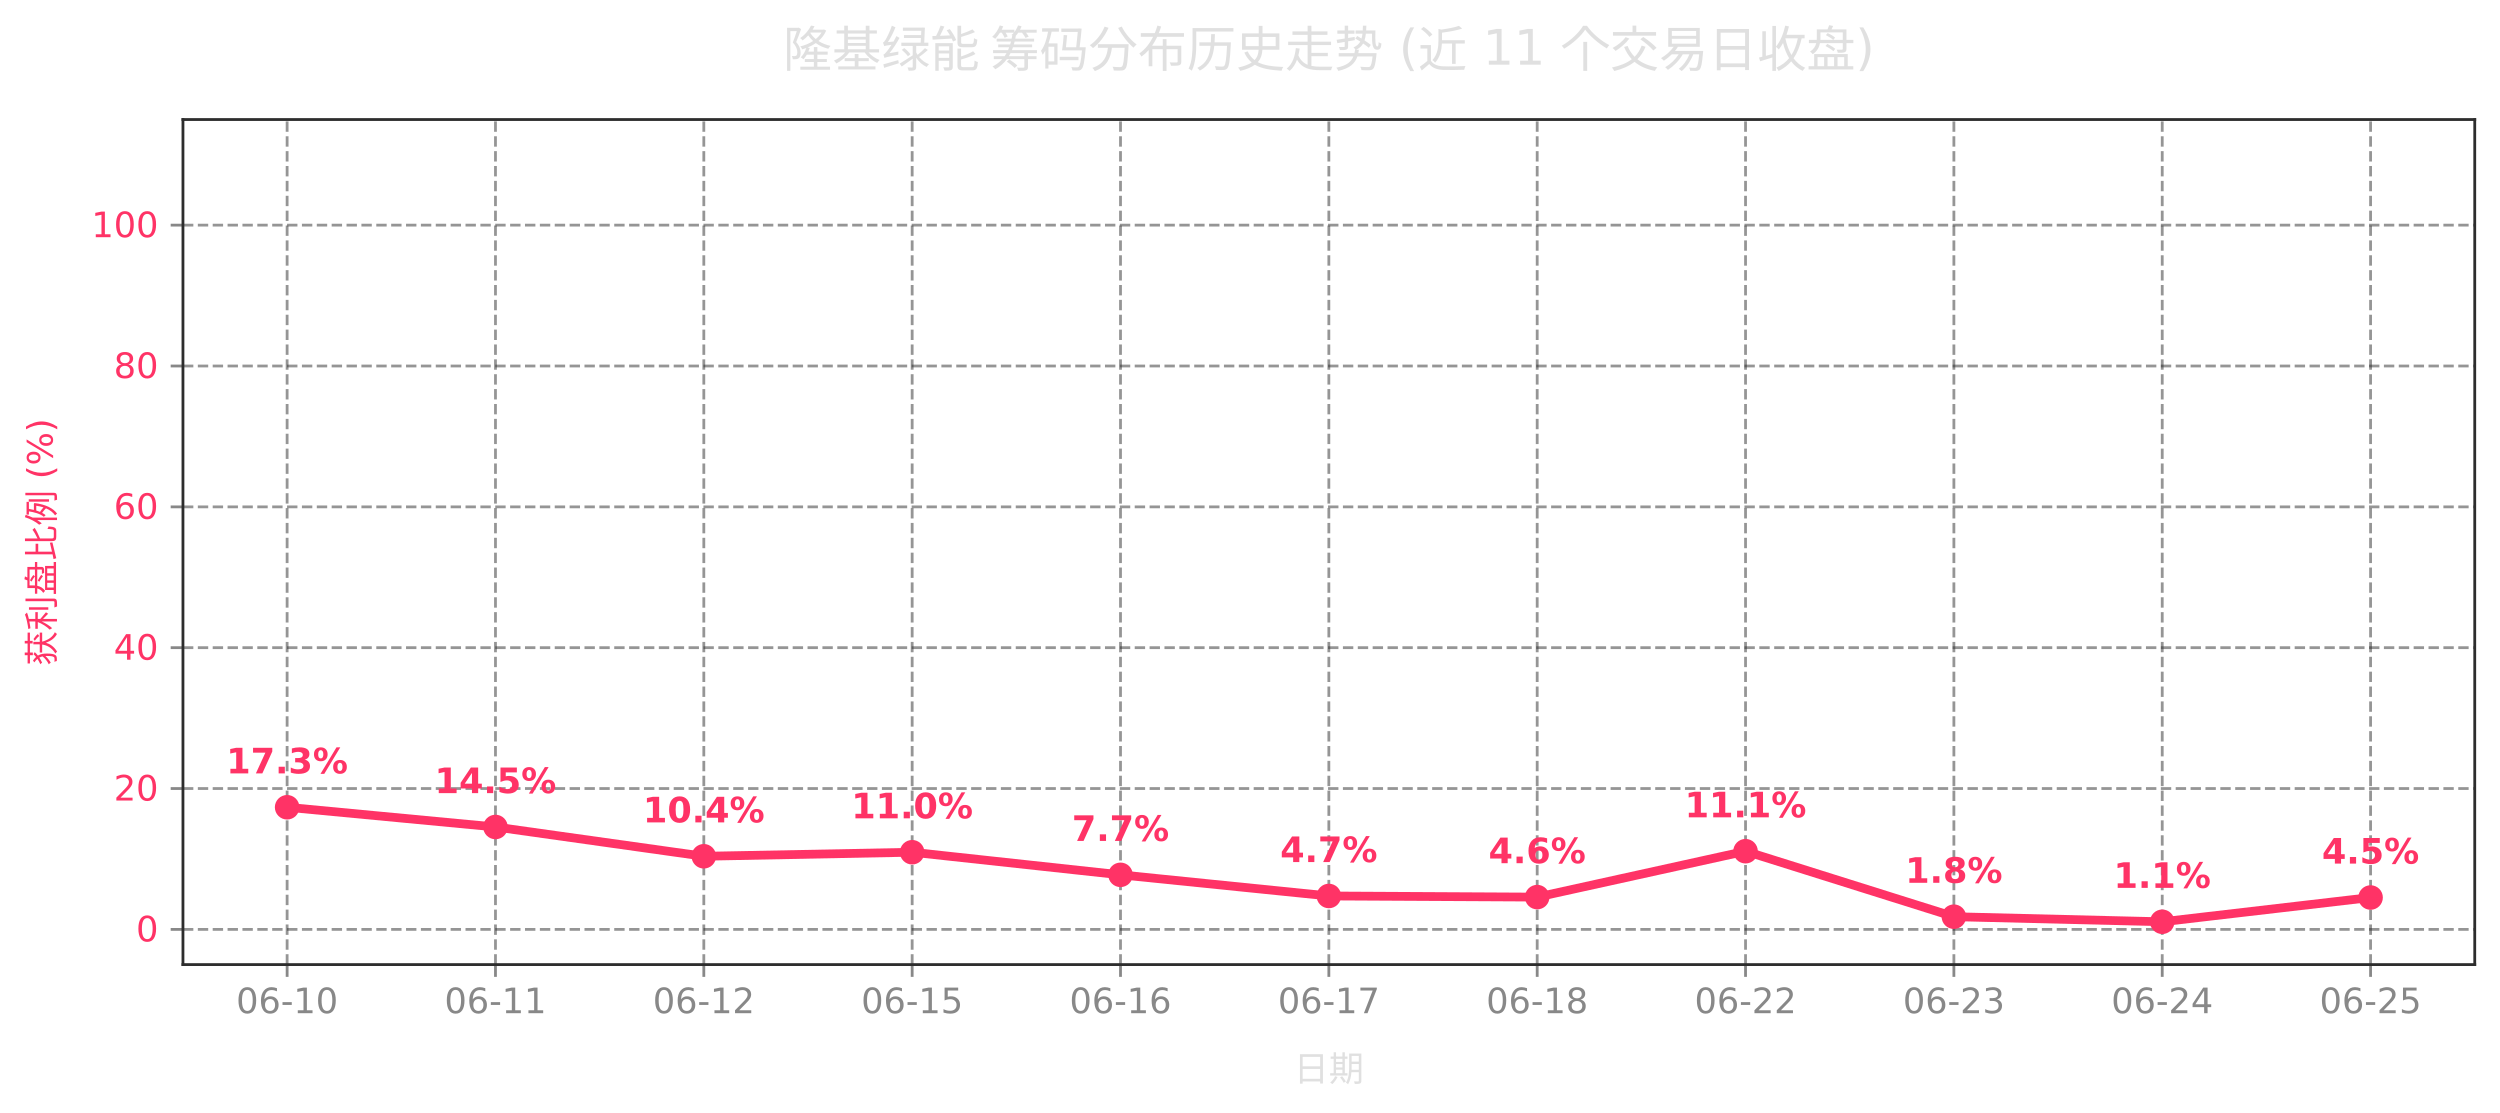
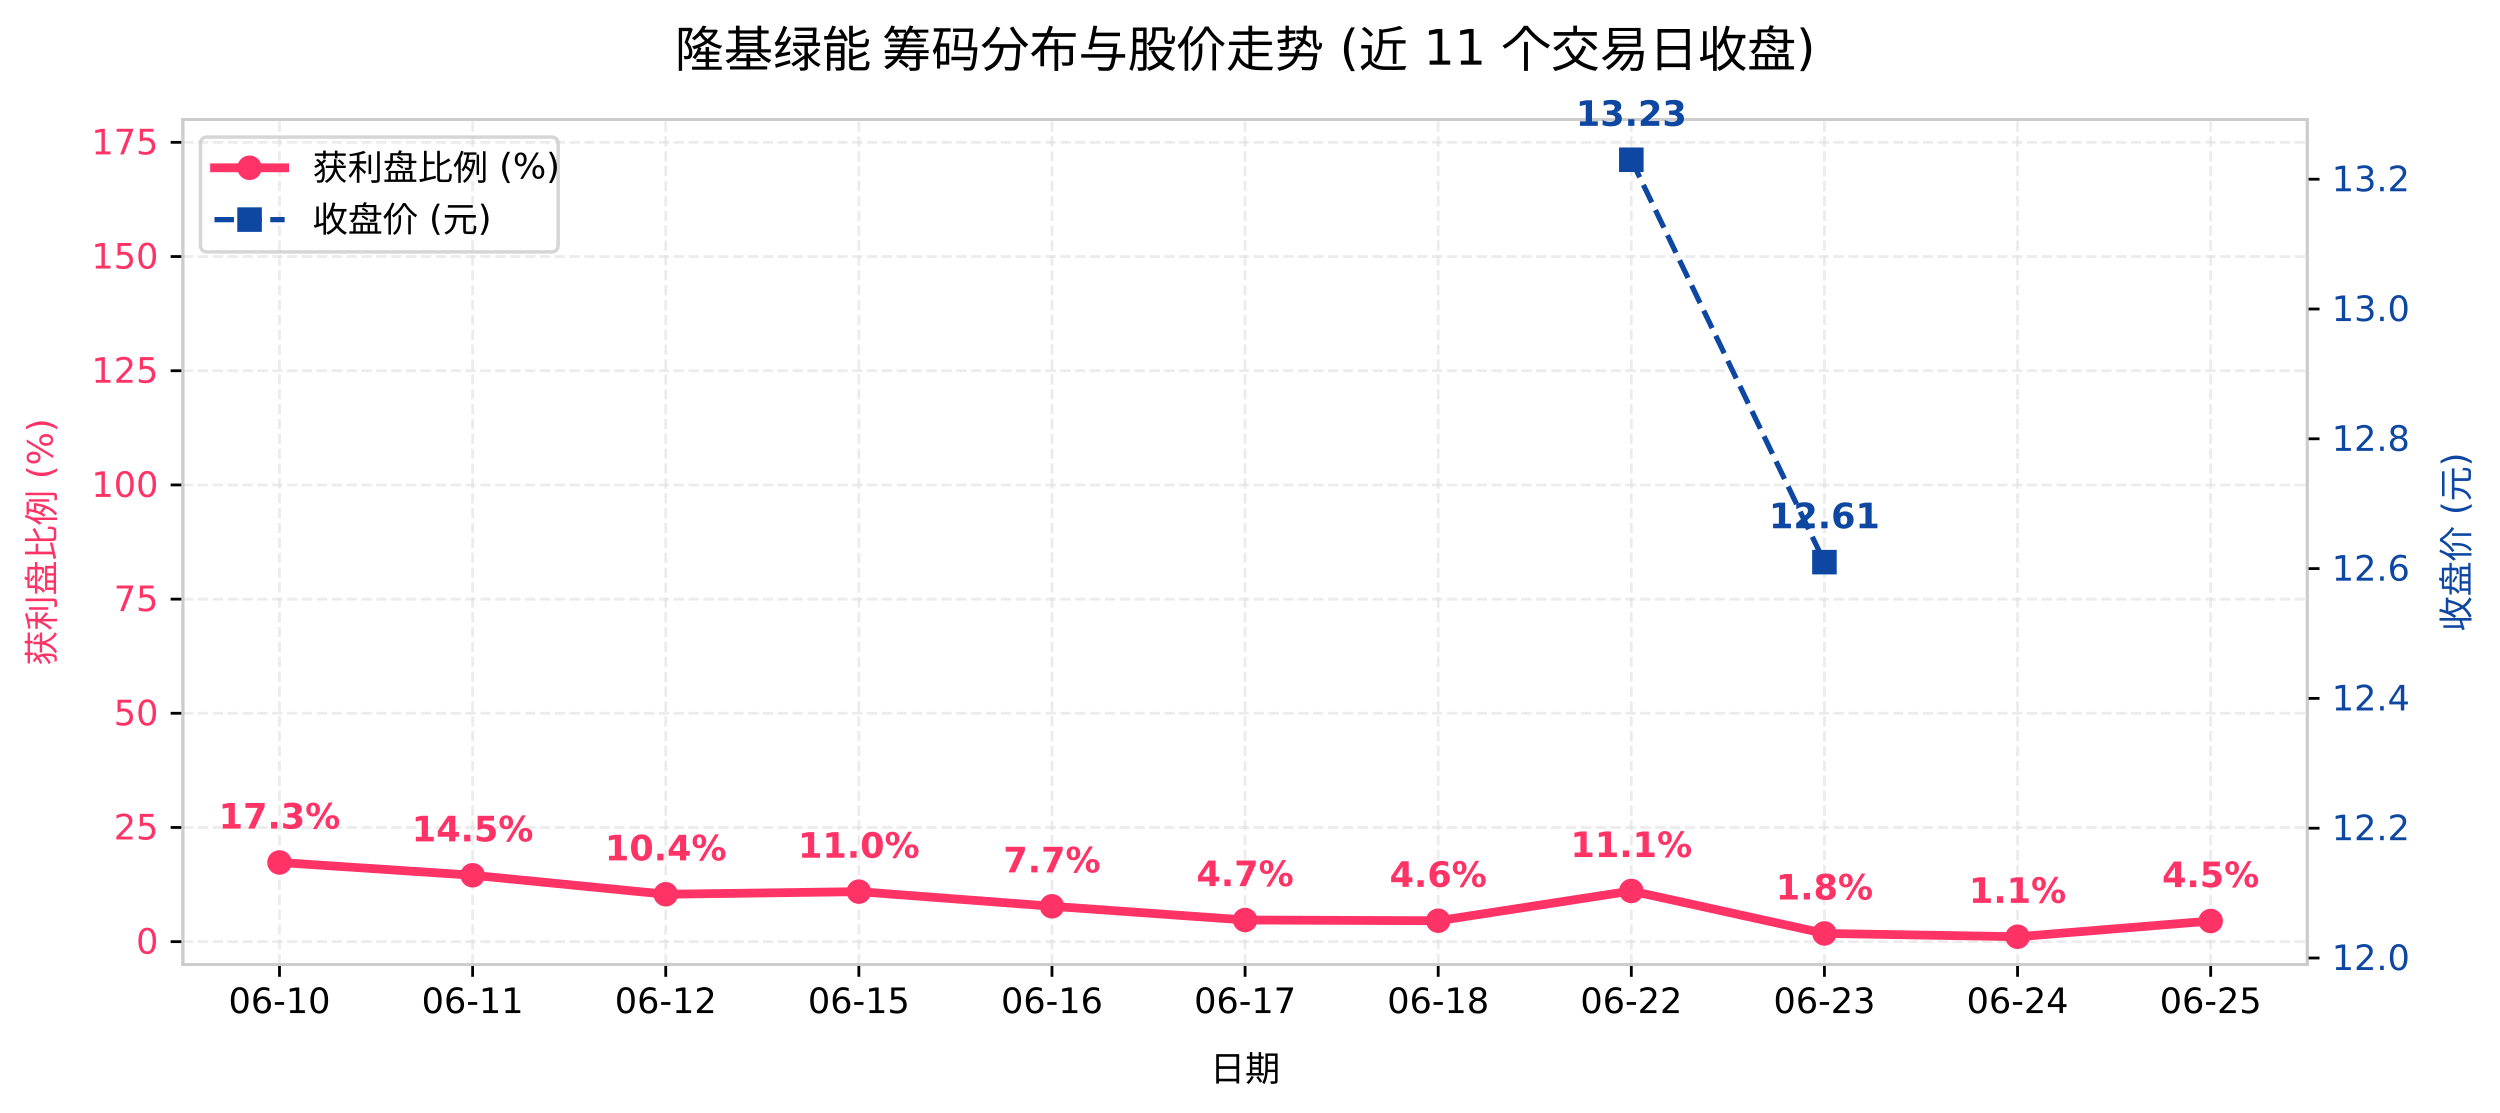
- <svg xmlns="http://www.w3.org/2000/svg" xmlns:xlink="http://www.w3.org/1999/xlink" width="712.784pt" height="317.148pt" viewBox="0 0 712.784 317.148" version="1.1">
+ <svg xmlns="http://www.w3.org/2000/svg" xmlns:xlink="http://www.w3.org/1999/xlink" width="712.848pt" height="317.148pt" viewBox="0 0 712.848 317.148" version="1.1">
  <defs>
    <style type="text/css">*{stroke-linejoin: round; stroke-linecap: butt}</style>
  </defs>
  <g id="figure_1">
    <g id="patch_1">
-       <path d="M 0 317.148  L 712.784 317.148  L 712.784 0  L 0 0  L 0 317.148  z " style="fill: none" />
+       <path d="M 0 317.148  L 712.848 317.148  L 712.848 0  L 0 0  L 0 317.148  z " style="fill: none" />
    </g>
    <g id="axes_1">
      <g id="patch_2">
-         <path d="M 52.163 275.017  L 705.584 275.017  L 705.584 34.08  L 52.163 34.08  L 52.163 275.017  z " style="fill: none" />
+         <path d="M 52.163 275.017  L 657.883 275.017  L 657.883 34.08  L 52.163 34.08  L 52.163 275.017  z " style="fill: none" />
      </g>
      <g id="matplotlib.axis_1">
        <g id="xtick_1">
          <g id="line2d_1">
-             <path d="M 81.863 275.017  L 81.863 34.08  " clip-path="url(#p261c3456a8)" style="fill: none; stroke-dasharray: 2.96,1.28; stroke-dashoffset: 0; stroke: #2d2d2d; stroke-opacity: 0.5; stroke-width: 0.8" />
+             <path d="M 79.695 275.017  L 79.695 34.08  " clip-path="url(#pa5c7ce7388)" style="fill: none; stroke-dasharray: 2.96,1.28; stroke-dashoffset: 0; stroke: #e0e0e0; stroke-opacity: 0.6; stroke-width: 0.8" />
          </g>
          <g id="line2d_2">
            <defs>
-               <path id="m587b24ceb1" d="M 0 0  L 0 3.5  " style="stroke: #888888; stroke-width: 0.8" />
+               <path id="m48d636f5f7" d="M 0 0  L 0 3.5  " style="stroke: #000000; stroke-width: 0.8" />
            </defs>
            <g>
-               <use xlink:href="#m587b24ceb1" x="81.863" y="275.017" style="fill: #888888; stroke: #888888; stroke-width: 0.8" />
+               <use xlink:href="#m48d636f5f7" x="79.695" y="275.017" style="stroke: #000000; stroke-width: 0.8" />
            </g>
          </g>
          <g id="text_1">
-             <text style="fill: #888888; font: 10px 'WenQuanYi Zen Hei', 'DejaVu Sans', 'Arial', sans-serif; text-anchor: middle" x="81.863" y="288.873" transform="rotate(-0 81.86347 288.8728)">06-10</text>
+             <text style="font: 10px 'WenQuanYi Zen Hei', 'DejaVu Sans', 'Arial', sans-serif; text-anchor: middle" x="79.695" y="288.873" transform="rotate(-0 79.69523 288.8728)">06-10</text>
          </g>
        </g>
        <g id="xtick_2">
          <g id="line2d_3">
-             <path d="M 141.265 275.017  L 141.265 34.08  " clip-path="url(#p261c3456a8)" style="fill: none; stroke-dasharray: 2.96,1.28; stroke-dashoffset: 0; stroke: #2d2d2d; stroke-opacity: 0.5; stroke-width: 0.8" />
+             <path d="M 134.761 275.017  L 134.761 34.08  " clip-path="url(#pa5c7ce7388)" style="fill: none; stroke-dasharray: 2.96,1.28; stroke-dashoffset: 0; stroke: #e0e0e0; stroke-opacity: 0.6; stroke-width: 0.8" />
          </g>
          <g id="line2d_4">
            <g>
-               <use xlink:href="#m587b24ceb1" x="141.265" y="275.017" style="fill: #888888; stroke: #888888; stroke-width: 0.8" />
+               <use xlink:href="#m48d636f5f7" x="134.761" y="275.017" style="stroke: #000000; stroke-width: 0.8" />
            </g>
          </g>
          <g id="text_2">
-             <text style="fill: #888888; font: 10px 'WenQuanYi Zen Hei', 'DejaVu Sans', 'Arial', sans-serif; text-anchor: middle" x="141.265" y="288.873" transform="rotate(-0 141.2654 288.8728)">06-11</text>
+             <text style="font: 10px 'WenQuanYi Zen Hei', 'DejaVu Sans', 'Arial', sans-serif; text-anchor: middle" x="134.761" y="288.873" transform="rotate(-0 134.7607 288.8728)">06-11</text>
          </g>
        </g>
        <g id="xtick_3">
          <g id="line2d_5">
-             <path d="M 200.667 275.017  L 200.667 34.08  " clip-path="url(#p261c3456a8)" style="fill: none; stroke-dasharray: 2.96,1.28; stroke-dashoffset: 0; stroke: #2d2d2d; stroke-opacity: 0.5; stroke-width: 0.8" />
+             <path d="M 189.826 275.017  L 189.826 34.08  " clip-path="url(#pa5c7ce7388)" style="fill: none; stroke-dasharray: 2.96,1.28; stroke-dashoffset: 0; stroke: #e0e0e0; stroke-opacity: 0.6; stroke-width: 0.8" />
          </g>
          <g id="line2d_6">
            <g>
-               <use xlink:href="#m587b24ceb1" x="200.667" y="275.017" style="fill: #888888; stroke: #888888; stroke-width: 0.8" />
+               <use xlink:href="#m48d636f5f7" x="189.826" y="275.017" style="stroke: #000000; stroke-width: 0.8" />
            </g>
          </g>
          <g id="text_3">
-             <text style="fill: #888888; font: 10px 'WenQuanYi Zen Hei', 'DejaVu Sans', 'Arial', sans-serif; text-anchor: middle" x="200.667" y="288.873" transform="rotate(-0 200.6673 288.8728)">06-12</text>
+             <text style="font: 10px 'WenQuanYi Zen Hei', 'DejaVu Sans', 'Arial', sans-serif; text-anchor: middle" x="189.826" y="288.873" transform="rotate(-0 189.8261 288.8728)">06-12</text>
          </g>
        </g>
        <g id="xtick_4">
          <g id="line2d_7">
-             <path d="M 260.069 275.017  L 260.069 34.08  " clip-path="url(#p261c3456a8)" style="fill: none; stroke-dasharray: 2.96,1.28; stroke-dashoffset: 0; stroke: #2d2d2d; stroke-opacity: 0.5; stroke-width: 0.8" />
+             <path d="M 244.892 275.017  L 244.892 34.08  " clip-path="url(#pa5c7ce7388)" style="fill: none; stroke-dasharray: 2.96,1.28; stroke-dashoffset: 0; stroke: #e0e0e0; stroke-opacity: 0.6; stroke-width: 0.8" />
          </g>
          <g id="line2d_8">
            <g>
-               <use xlink:href="#m587b24ceb1" x="260.069" y="275.017" style="fill: #888888; stroke: #888888; stroke-width: 0.8" />
+               <use xlink:href="#m48d636f5f7" x="244.892" y="275.017" style="stroke: #000000; stroke-width: 0.8" />
            </g>
          </g>
          <g id="text_4">
-             <text style="fill: #888888; font: 10px 'WenQuanYi Zen Hei', 'DejaVu Sans', 'Arial', sans-serif; text-anchor: middle" x="260.069" y="288.873" transform="rotate(-0 260.0693 288.8728)">06-15</text>
+             <text style="font: 10px 'WenQuanYi Zen Hei', 'DejaVu Sans', 'Arial', sans-serif; text-anchor: middle" x="244.892" y="288.873" transform="rotate(-0 244.8916 288.8728)">06-15</text>
          </g>
        </g>
        <g id="xtick_5">
          <g id="line2d_9">
-             <path d="M 319.471 275.017  L 319.471 34.08  " clip-path="url(#p261c3456a8)" style="fill: none; stroke-dasharray: 2.96,1.28; stroke-dashoffset: 0; stroke: #2d2d2d; stroke-opacity: 0.5; stroke-width: 0.8" />
+             <path d="M 299.957 275.017  L 299.957 34.08  " clip-path="url(#pa5c7ce7388)" style="fill: none; stroke-dasharray: 2.96,1.28; stroke-dashoffset: 0; stroke: #e0e0e0; stroke-opacity: 0.6; stroke-width: 0.8" />
          </g>
          <g id="line2d_10">
            <g>
-               <use xlink:href="#m587b24ceb1" x="319.471" y="275.017" style="fill: #888888; stroke: #888888; stroke-width: 0.8" />
+               <use xlink:href="#m48d636f5f7" x="299.957" y="275.017" style="stroke: #000000; stroke-width: 0.8" />
            </g>
          </g>
          <g id="text_5">
-             <text style="fill: #888888; font: 10px 'WenQuanYi Zen Hei', 'DejaVu Sans', 'Arial', sans-serif; text-anchor: middle" x="319.471" y="288.873" transform="rotate(-0 319.4712 288.8728)">06-16</text>
+             <text style="font: 10px 'WenQuanYi Zen Hei', 'DejaVu Sans', 'Arial', sans-serif; text-anchor: middle" x="299.957" y="288.873" transform="rotate(-0 299.957 288.8728)">06-16</text>
          </g>
        </g>
        <g id="xtick_6">
          <g id="line2d_11">
-             <path d="M 378.873 275.017  L 378.873 34.08  " clip-path="url(#p261c3456a8)" style="fill: none; stroke-dasharray: 2.96,1.28; stroke-dashoffset: 0; stroke: #2d2d2d; stroke-opacity: 0.5; stroke-width: 0.8" />
+             <path d="M 355.022 275.017  L 355.022 34.08  " clip-path="url(#pa5c7ce7388)" style="fill: none; stroke-dasharray: 2.96,1.28; stroke-dashoffset: 0; stroke: #e0e0e0; stroke-opacity: 0.6; stroke-width: 0.8" />
          </g>
          <g id="line2d_12">
            <g>
-               <use xlink:href="#m587b24ceb1" x="378.873" y="275.017" style="fill: #888888; stroke: #888888; stroke-width: 0.8" />
+               <use xlink:href="#m48d636f5f7" x="355.022" y="275.017" style="stroke: #000000; stroke-width: 0.8" />
            </g>
          </g>
          <g id="text_6">
-             <text style="fill: #888888; font: 10px 'WenQuanYi Zen Hei', 'DejaVu Sans', 'Arial', sans-serif; text-anchor: middle" x="378.873" y="288.873" transform="rotate(-0 378.8731 288.8728)">06-17</text>
+             <text style="font: 10px 'WenQuanYi Zen Hei', 'DejaVu Sans', 'Arial', sans-serif; text-anchor: middle" x="355.022" y="288.873" transform="rotate(-0 355.0225 288.8728)">06-17</text>
          </g>
        </g>
        <g id="xtick_7">
          <g id="line2d_13">
-             <path d="M 438.275 275.017  L 438.275 34.08  " clip-path="url(#p261c3456a8)" style="fill: none; stroke-dasharray: 2.96,1.28; stroke-dashoffset: 0; stroke: #2d2d2d; stroke-opacity: 0.5; stroke-width: 0.8" />
+             <path d="M 410.088 275.017  L 410.088 34.08  " clip-path="url(#pa5c7ce7388)" style="fill: none; stroke-dasharray: 2.96,1.28; stroke-dashoffset: 0; stroke: #e0e0e0; stroke-opacity: 0.6; stroke-width: 0.8" />
          </g>
          <g id="line2d_14">
            <g>
-               <use xlink:href="#m587b24ceb1" x="438.275" y="275.017" style="fill: #888888; stroke: #888888; stroke-width: 0.8" />
+               <use xlink:href="#m48d636f5f7" x="410.088" y="275.017" style="stroke: #000000; stroke-width: 0.8" />
            </g>
          </g>
          <g id="text_7">
-             <text style="fill: #888888; font: 10px 'WenQuanYi Zen Hei', 'DejaVu Sans', 'Arial', sans-serif; text-anchor: middle" x="438.275" y="288.873" transform="rotate(-0 438.2751 288.8728)">06-18</text>
+             <text style="font: 10px 'WenQuanYi Zen Hei', 'DejaVu Sans', 'Arial', sans-serif; text-anchor: middle" x="410.088" y="288.873" transform="rotate(-0 410.088 288.8728)">06-18</text>
          </g>
        </g>
        <g id="xtick_8">
          <g id="line2d_15">
-             <path d="M 497.677 275.017  L 497.677 34.08  " clip-path="url(#p261c3456a8)" style="fill: none; stroke-dasharray: 2.96,1.28; stroke-dashoffset: 0; stroke: #2d2d2d; stroke-opacity: 0.5; stroke-width: 0.8" />
+             <path d="M 465.153 275.017  L 465.153 34.08  " clip-path="url(#pa5c7ce7388)" style="fill: none; stroke-dasharray: 2.96,1.28; stroke-dashoffset: 0; stroke: #e0e0e0; stroke-opacity: 0.6; stroke-width: 0.8" />
          </g>
          <g id="line2d_16">
            <g>
-               <use xlink:href="#m587b24ceb1" x="497.677" y="275.017" style="fill: #888888; stroke: #888888; stroke-width: 0.8" />
+               <use xlink:href="#m48d636f5f7" x="465.153" y="275.017" style="stroke: #000000; stroke-width: 0.8" />
            </g>
          </g>
          <g id="text_8">
-             <text style="fill: #888888; font: 10px 'WenQuanYi Zen Hei', 'DejaVu Sans', 'Arial', sans-serif; text-anchor: middle" x="497.677" y="288.873" transform="rotate(-0 497.677 288.8728)">06-22</text>
+             <text style="font: 10px 'WenQuanYi Zen Hei', 'DejaVu Sans', 'Arial', sans-serif; text-anchor: middle" x="465.153" y="288.873" transform="rotate(-0 465.1534 288.8728)">06-22</text>
          </g>
        </g>
        <g id="xtick_9">
          <g id="line2d_17">
-             <path d="M 557.079 275.017  L 557.079 34.08  " clip-path="url(#p261c3456a8)" style="fill: none; stroke-dasharray: 2.96,1.28; stroke-dashoffset: 0; stroke: #2d2d2d; stroke-opacity: 0.5; stroke-width: 0.8" />
+             <path d="M 520.219 275.017  L 520.219 34.08  " clip-path="url(#pa5c7ce7388)" style="fill: none; stroke-dasharray: 2.96,1.28; stroke-dashoffset: 0; stroke: #e0e0e0; stroke-opacity: 0.6; stroke-width: 0.8" />
          </g>
          <g id="line2d_18">
            <g>
-               <use xlink:href="#m587b24ceb1" x="557.079" y="275.017" style="fill: #888888; stroke: #888888; stroke-width: 0.8" />
+               <use xlink:href="#m48d636f5f7" x="520.219" y="275.017" style="stroke: #000000; stroke-width: 0.8" />
            </g>
          </g>
          <g id="text_9">
-             <text style="fill: #888888; font: 10px 'WenQuanYi Zen Hei', 'DejaVu Sans', 'Arial', sans-serif; text-anchor: middle" x="557.079" y="288.873" transform="rotate(-0 557.0789 288.8728)">06-23</text>
+             <text style="font: 10px 'WenQuanYi Zen Hei', 'DejaVu Sans', 'Arial', sans-serif; text-anchor: middle" x="520.219" y="288.873" transform="rotate(-0 520.2189 288.8728)">06-23</text>
          </g>
        </g>
        <g id="xtick_10">
          <g id="line2d_19">
-             <path d="M 616.481 275.017  L 616.481 34.08  " clip-path="url(#p261c3456a8)" style="fill: none; stroke-dasharray: 2.96,1.28; stroke-dashoffset: 0; stroke: #2d2d2d; stroke-opacity: 0.5; stroke-width: 0.8" />
+             <path d="M 575.284 275.017  L 575.284 34.08  " clip-path="url(#pa5c7ce7388)" style="fill: none; stroke-dasharray: 2.96,1.28; stroke-dashoffset: 0; stroke: #e0e0e0; stroke-opacity: 0.6; stroke-width: 0.8" />
          </g>
          <g id="line2d_20">
            <g>
-               <use xlink:href="#m587b24ceb1" x="616.481" y="275.017" style="fill: #888888; stroke: #888888; stroke-width: 0.8" />
+               <use xlink:href="#m48d636f5f7" x="575.284" y="275.017" style="stroke: #000000; stroke-width: 0.8" />
            </g>
          </g>
          <g id="text_10">
-             <text style="fill: #888888; font: 10px 'WenQuanYi Zen Hei', 'DejaVu Sans', 'Arial', sans-serif; text-anchor: middle" x="616.481" y="288.873" transform="rotate(-0 616.4809 288.8728)">06-24</text>
+             <text style="font: 10px 'WenQuanYi Zen Hei', 'DejaVu Sans', 'Arial', sans-serif; text-anchor: middle" x="575.284" y="288.873" transform="rotate(-0 575.2843 288.8728)">06-24</text>
          </g>
        </g>
        <g id="xtick_11">
          <g id="line2d_21">
-             <path d="M 675.883 275.017  L 675.883 34.08  " clip-path="url(#p261c3456a8)" style="fill: none; stroke-dasharray: 2.96,1.28; stroke-dashoffset: 0; stroke: #2d2d2d; stroke-opacity: 0.5; stroke-width: 0.8" />
+             <path d="M 630.35 275.017  L 630.35 34.08  " clip-path="url(#pa5c7ce7388)" style="fill: none; stroke-dasharray: 2.96,1.28; stroke-dashoffset: 0; stroke: #e0e0e0; stroke-opacity: 0.6; stroke-width: 0.8" />
          </g>
          <g id="line2d_22">
            <g>
-               <use xlink:href="#m587b24ceb1" x="675.883" y="275.017" style="fill: #888888; stroke: #888888; stroke-width: 0.8" />
+               <use xlink:href="#m48d636f5f7" x="630.35" y="275.017" style="stroke: #000000; stroke-width: 0.8" />
            </g>
          </g>
          <g id="text_11">
-             <text style="fill: #888888; font: 10px 'WenQuanYi Zen Hei', 'DejaVu Sans', 'Arial', sans-serif; text-anchor: middle" x="675.883" y="288.873" transform="rotate(-0 675.8828 288.8728)">06-25</text>
+             <text style="font: 10px 'WenQuanYi Zen Hei', 'DejaVu Sans', 'Arial', sans-serif; text-anchor: middle" x="630.35" y="288.873" transform="rotate(-0 630.3498 288.8728)">06-25</text>
          </g>
        </g>
        <g id="text_12">
-           <text style="fill: #e0e0e0; font: 10px 'WenQuanYi Zen Hei', 'DejaVu Sans', 'Arial', sans-serif; text-anchor: middle" x="378.873" y="308.287" transform="rotate(-0 378.8731 308.2869)">日期</text>
+           <text style="font: 10px 'WenQuanYi Zen Hei', 'DejaVu Sans', 'Arial', sans-serif; text-anchor: middle" x="355.022" y="308.287" transform="rotate(-0 355.0225 308.2869)">日期</text>
        </g>
      </g>
      <g id="matplotlib.axis_2">
        <g id="ytick_1">
          <g id="line2d_23">
-             <path d="M 52.163 264.978  L 705.584 264.978  " clip-path="url(#p261c3456a8)" style="fill: none; stroke-dasharray: 2.96,1.28; stroke-dashoffset: 0; stroke: #2d2d2d; stroke-opacity: 0.5; stroke-width: 0.8" />
+             <path d="M 52.163 268.505  L 657.883 268.505  " clip-path="url(#pa5c7ce7388)" style="fill: none; stroke-dasharray: 2.96,1.28; stroke-dashoffset: 0; stroke: #e0e0e0; stroke-opacity: 0.6; stroke-width: 0.8" />
          </g>
          <g id="line2d_24">
            <defs>
-               <path id="m1949c0fa2a" d="M 0 0  L -3.5 0  " style="stroke: #888888; stroke-width: 0.8" />
+               <path id="m44cb040e44" d="M 0 0  L -3.5 0  " style="stroke: #000000; stroke-width: 0.8" />
            </defs>
            <g>
-               <use xlink:href="#m1949c0fa2a" x="52.163" y="264.978" style="fill: #888888; stroke: #888888; stroke-width: 0.8" />
+               <use xlink:href="#m44cb040e44" x="52.163" y="268.505" style="stroke: #000000; stroke-width: 0.8" />
            </g>
          </g>
          <g id="text_13">
-             <text style="fill: #ff3366; font: 10px 'WenQuanYi Zen Hei', 'DejaVu Sans', 'Arial', sans-serif; text-anchor: end" x="45.163" y="268.406" transform="rotate(-0 45.1625 268.4057)">0</text>
+             <text style="fill: #ff3366; font: 10px 'WenQuanYi Zen Hei', 'DejaVu Sans', 'Arial', sans-serif; text-anchor: end" x="45.163" y="271.933" transform="rotate(-0 45.1625 271.9329)">0</text>
          </g>
        </g>
        <g id="ytick_2">
          <g id="line2d_25">
-             <path d="M 52.163 224.822  L 705.584 224.822  " clip-path="url(#p261c3456a8)" style="fill: none; stroke-dasharray: 2.96,1.28; stroke-dashoffset: 0; stroke: #2d2d2d; stroke-opacity: 0.5; stroke-width: 0.8" />
+             <path d="M 52.163 235.946  L 657.883 235.946  " clip-path="url(#pa5c7ce7388)" style="fill: none; stroke-dasharray: 2.96,1.28; stroke-dashoffset: 0; stroke: #e0e0e0; stroke-opacity: 0.6; stroke-width: 0.8" />
          </g>
          <g id="line2d_26">
            <g>
-               <use xlink:href="#m1949c0fa2a" x="52.163" y="224.822" style="fill: #888888; stroke: #888888; stroke-width: 0.8" />
+               <use xlink:href="#m44cb040e44" x="52.163" y="235.946" style="stroke: #000000; stroke-width: 0.8" />
            </g>
          </g>
          <g id="text_14">
-             <text style="fill: #ff3366; font: 10px 'WenQuanYi Zen Hei', 'DejaVu Sans', 'Arial', sans-serif; text-anchor: end" x="45.163" y="228.25" transform="rotate(-0 45.1625 228.2496)">20</text>
+             <text style="fill: #ff3366; font: 10px 'WenQuanYi Zen Hei', 'DejaVu Sans', 'Arial', sans-serif; text-anchor: end" x="45.163" y="239.374" transform="rotate(-0 45.1625 239.3739)">25</text>
          </g>
        </g>
        <g id="ytick_3">
          <g id="line2d_27">
-             <path d="M 52.163 184.665  L 705.584 184.665  " clip-path="url(#p261c3456a8)" style="fill: none; stroke-dasharray: 2.96,1.28; stroke-dashoffset: 0; stroke: #2d2d2d; stroke-opacity: 0.5; stroke-width: 0.8" />
+             <path d="M 52.163 203.387  L 657.883 203.387  " clip-path="url(#pa5c7ce7388)" style="fill: none; stroke-dasharray: 2.96,1.28; stroke-dashoffset: 0; stroke: #e0e0e0; stroke-opacity: 0.6; stroke-width: 0.8" />
          </g>
          <g id="line2d_28">
            <g>
-               <use xlink:href="#m1949c0fa2a" x="52.163" y="184.665" style="fill: #888888; stroke: #888888; stroke-width: 0.8" />
+               <use xlink:href="#m44cb040e44" x="52.163" y="203.387" style="stroke: #000000; stroke-width: 0.8" />
            </g>
          </g>
          <g id="text_15">
-             <text style="fill: #ff3366; font: 10px 'WenQuanYi Zen Hei', 'DejaVu Sans', 'Arial', sans-serif; text-anchor: end" x="45.163" y="188.094" transform="rotate(-0 45.1625 188.0936)">40</text>
+             <text style="fill: #ff3366; font: 10px 'WenQuanYi Zen Hei', 'DejaVu Sans', 'Arial', sans-serif; text-anchor: end" x="45.163" y="206.815" transform="rotate(-0 45.1625 206.815)">50</text>
          </g>
        </g>
        <g id="ytick_4">
          <g id="line2d_29">
-             <path d="M 52.163 144.509  L 705.584 144.509  " clip-path="url(#p261c3456a8)" style="fill: none; stroke-dasharray: 2.96,1.28; stroke-dashoffset: 0; stroke: #2d2d2d; stroke-opacity: 0.5; stroke-width: 0.8" />
+             <path d="M 52.163 170.828  L 657.883 170.828  " clip-path="url(#pa5c7ce7388)" style="fill: none; stroke-dasharray: 2.96,1.28; stroke-dashoffset: 0; stroke: #e0e0e0; stroke-opacity: 0.6; stroke-width: 0.8" />
          </g>
          <g id="line2d_30">
            <g>
-               <use xlink:href="#m1949c0fa2a" x="52.163" y="144.509" style="fill: #888888; stroke: #888888; stroke-width: 0.8" />
+               <use xlink:href="#m44cb040e44" x="52.163" y="170.828" style="stroke: #000000; stroke-width: 0.8" />
            </g>
          </g>
          <g id="text_16">
-             <text style="fill: #ff3366; font: 10px 'WenQuanYi Zen Hei', 'DejaVu Sans', 'Arial', sans-serif; text-anchor: end" x="45.163" y="147.938" transform="rotate(-0 45.1625 147.9376)">60</text>
+             <text style="fill: #ff3366; font: 10px 'WenQuanYi Zen Hei', 'DejaVu Sans', 'Arial', sans-serif; text-anchor: end" x="45.163" y="174.256" transform="rotate(-0 45.1625 174.256)">75</text>
          </g>
        </g>
        <g id="ytick_5">
          <g id="line2d_31">
-             <path d="M 52.163 104.353  L 705.584 104.353  " clip-path="url(#p261c3456a8)" style="fill: none; stroke-dasharray: 2.96,1.28; stroke-dashoffset: 0; stroke: #2d2d2d; stroke-opacity: 0.5; stroke-width: 0.8" />
+             <path d="M 52.163 138.269  L 657.883 138.269  " clip-path="url(#pa5c7ce7388)" style="fill: none; stroke-dasharray: 2.96,1.28; stroke-dashoffset: 0; stroke: #e0e0e0; stroke-opacity: 0.6; stroke-width: 0.8" />
          </g>
          <g id="line2d_32">
            <g>
-               <use xlink:href="#m1949c0fa2a" x="52.163" y="104.353" style="fill: #888888; stroke: #888888; stroke-width: 0.8" />
+               <use xlink:href="#m44cb040e44" x="52.163" y="138.269" style="stroke: #000000; stroke-width: 0.8" />
            </g>
          </g>
          <g id="text_17">
-             <text style="fill: #ff3366; font: 10px 'WenQuanYi Zen Hei', 'DejaVu Sans', 'Arial', sans-serif; text-anchor: end" x="45.163" y="107.782" transform="rotate(-0 45.1625 107.7815)">80</text>
+             <text style="fill: #ff3366; font: 10px 'WenQuanYi Zen Hei', 'DejaVu Sans', 'Arial', sans-serif; text-anchor: end" x="45.163" y="141.697" transform="rotate(-0 45.1625 141.6971)">100</text>
          </g>
        </g>
        <g id="ytick_6">
          <g id="line2d_33">
-             <path d="M 52.163 64.197  L 705.584 64.197  " clip-path="url(#p261c3456a8)" style="fill: none; stroke-dasharray: 2.96,1.28; stroke-dashoffset: 0; stroke: #2d2d2d; stroke-opacity: 0.5; stroke-width: 0.8" />
+             <path d="M 52.163 105.71  L 657.883 105.71  " clip-path="url(#pa5c7ce7388)" style="fill: none; stroke-dasharray: 2.96,1.28; stroke-dashoffset: 0; stroke: #e0e0e0; stroke-opacity: 0.6; stroke-width: 0.8" />
          </g>
          <g id="line2d_34">
            <g>
-               <use xlink:href="#m1949c0fa2a" x="52.163" y="64.197" style="fill: #888888; stroke: #888888; stroke-width: 0.8" />
+               <use xlink:href="#m44cb040e44" x="52.163" y="105.71" style="stroke: #000000; stroke-width: 0.8" />
            </g>
          </g>
          <g id="text_18">
-             <text style="fill: #ff3366; font: 10px 'WenQuanYi Zen Hei', 'DejaVu Sans', 'Arial', sans-serif; text-anchor: end" x="45.163" y="67.625" transform="rotate(-0 45.1625 67.62547)">100</text>
-           </g>
-         </g>
-         <g id="text_19">
+             <text style="fill: #ff3366; font: 10px 'WenQuanYi Zen Hei', 'DejaVu Sans', 'Arial', sans-serif; text-anchor: end" x="45.163" y="109.138" transform="rotate(-0 45.1625 109.1381)">125</text>
+           </g>
+         </g>
+         <g id="ytick_7">
+           <g id="line2d_35">
+             <path d="M 52.163 73.151  L 657.883 73.151  " clip-path="url(#pa5c7ce7388)" style="fill: none; stroke-dasharray: 2.96,1.28; stroke-dashoffset: 0; stroke: #e0e0e0; stroke-opacity: 0.6; stroke-width: 0.8" />
+           </g>
+           <g id="line2d_36">
+             <g>
+               <use xlink:href="#m44cb040e44" x="52.163" y="73.151" style="stroke: #000000; stroke-width: 0.8" />
+             </g>
+           </g>
+           <g id="text_19">
+             <text style="fill: #ff3366; font: 10px 'WenQuanYi Zen Hei', 'DejaVu Sans', 'Arial', sans-serif; text-anchor: end" x="45.163" y="76.579" transform="rotate(-0 45.1625 76.57918)">150</text>
+           </g>
+         </g>
+         <g id="ytick_8">
+           <g id="line2d_37">
+             <path d="M 52.163 40.592  L 657.883 40.592  " clip-path="url(#pa5c7ce7388)" style="fill: none; stroke-dasharray: 2.96,1.28; stroke-dashoffset: 0; stroke: #e0e0e0; stroke-opacity: 0.6; stroke-width: 0.8" />
+           </g>
+           <g id="line2d_38">
+             <g>
+               <use xlink:href="#m44cb040e44" x="52.163" y="40.592" style="stroke: #000000; stroke-width: 0.8" />
+             </g>
+           </g>
+           <g id="text_20">
+             <text style="fill: #ff3366; font: 10px 'WenQuanYi Zen Hei', 'DejaVu Sans', 'Arial', sans-serif; text-anchor: end" x="45.163" y="44.02" transform="rotate(-0 45.1625 44.02023)">175</text>
+           </g>
+         </g>
+         <g id="text_21">
          <text style="fill: #ff3366; font: 10px 'WenQuanYi Zen Hei', 'DejaVu Sans', 'Arial', sans-serif; text-anchor: middle" x="15.463" y="154.548" transform="rotate(-90 15.4625 154.5484)">获利盘比例 (%)</text>
        </g>
      </g>
-       <g id="line2d_35">
-         <path d="M 81.863 230.162  L 141.265 235.786  L 200.667 244.135  L 260.069 242.984  L 319.471 249.427  L 378.873 255.455  L 438.275 255.776  L 497.677 242.691  L 557.079 261.364  L 616.481 262.811  L 675.883 255.894  " clip-path="url(#p261c3456a8)" style="fill: none; stroke: #ff3366; stroke-width: 2.5; stroke-linecap: square" />
+       <g id="line2d_39">
+         <path d="M 79.695 245.922  L 134.761 249.57  L 189.826 254.985  L 244.892 254.239  L 299.957 258.418  L 355.022 262.328  L 410.088 262.536  L 465.153 254.049  L 520.219 266.161  L 575.284 267.1  L 630.35 262.613  " clip-path="url(#pa5c7ce7388)" style="fill: none; stroke: #ff3366; stroke-width: 2.5; stroke-linecap: square" />
        <defs>
-           <path id="mec18d77318" d="M 0 3  C 0.796 3 1.559 2.684 2.121 2.121  C 2.684 1.559 3 0.796 3 0  C 3 -0.796 2.684 -1.559 2.121 -2.121  C 1.559 -2.684 0.796 -3 0 -3  C -0.796 -3 -1.559 -2.684 -2.121 -2.121  C -2.684 -1.559 -3 -0.796 -3 0  C -3 0.796 -2.684 1.559 -2.121 2.121  C -1.559 2.684 -0.796 3 0 3  z " style="stroke: #ff3366" />
+           <path id="m472f120b24" d="M 0 3  C 0.796 3 1.559 2.684 2.121 2.121  C 2.684 1.559 3 0.796 3 0  C 3 -0.796 2.684 -1.559 2.121 -2.121  C 1.559 -2.684 0.796 -3 0 -3  C -0.796 -3 -1.559 -2.684 -2.121 -2.121  C -2.684 -1.559 -3 -0.796 -3 0  C -3 0.796 -2.684 1.559 -2.121 2.121  C -1.559 2.684 -0.796 3 0 3  z " style="stroke: #ff3366" />
        </defs>
-         <g clip-path="url(#p261c3456a8)">
-           <use xlink:href="#mec18d77318" x="81.863" y="230.162" style="fill: #ff3366; stroke: #ff3366" />
-           <use xlink:href="#mec18d77318" x="141.265" y="235.786" style="fill: #ff3366; stroke: #ff3366" />
-           <use xlink:href="#mec18d77318" x="200.667" y="244.135" style="fill: #ff3366; stroke: #ff3366" />
-           <use xlink:href="#mec18d77318" x="260.069" y="242.984" style="fill: #ff3366; stroke: #ff3366" />
-           <use xlink:href="#mec18d77318" x="319.471" y="249.427" style="fill: #ff3366; stroke: #ff3366" />
-           <use xlink:href="#mec18d77318" x="378.873" y="255.455" style="fill: #ff3366; stroke: #ff3366" />
-           <use xlink:href="#mec18d77318" x="438.275" y="255.776" style="fill: #ff3366; stroke: #ff3366" />
-           <use xlink:href="#mec18d77318" x="497.677" y="242.691" style="fill: #ff3366; stroke: #ff3366" />
-           <use xlink:href="#mec18d77318" x="557.079" y="261.364" style="fill: #ff3366; stroke: #ff3366" />
-           <use xlink:href="#mec18d77318" x="616.481" y="262.811" style="fill: #ff3366; stroke: #ff3366" />
-           <use xlink:href="#mec18d77318" x="675.883" y="255.894" style="fill: #ff3366; stroke: #ff3366" />
+         <g clip-path="url(#pa5c7ce7388)">
+           <use xlink:href="#m472f120b24" x="79.695" y="245.922" style="fill: #ff3366; stroke: #ff3366" />
+           <use xlink:href="#m472f120b24" x="134.761" y="249.57" style="fill: #ff3366; stroke: #ff3366" />
+           <use xlink:href="#m472f120b24" x="189.826" y="254.985" style="fill: #ff3366; stroke: #ff3366" />
+           <use xlink:href="#m472f120b24" x="244.892" y="254.239" style="fill: #ff3366; stroke: #ff3366" />
+           <use xlink:href="#m472f120b24" x="299.957" y="258.418" style="fill: #ff3366; stroke: #ff3366" />
+           <use xlink:href="#m472f120b24" x="355.022" y="262.328" style="fill: #ff3366; stroke: #ff3366" />
+           <use xlink:href="#m472f120b24" x="410.088" y="262.536" style="fill: #ff3366; stroke: #ff3366" />
+           <use xlink:href="#m472f120b24" x="465.153" y="254.049" style="fill: #ff3366; stroke: #ff3366" />
+           <use xlink:href="#m472f120b24" x="520.219" y="266.161" style="fill: #ff3366; stroke: #ff3366" />
+           <use xlink:href="#m472f120b24" x="575.284" y="267.1" style="fill: #ff3366; stroke: #ff3366" />
+           <use xlink:href="#m472f120b24" x="630.35" y="262.613" style="fill: #ff3366; stroke: #ff3366" />
        </g>
      </g>
      <g id="patch_3">
-         <path d="M 52.163 275.017  L 52.163 34.08  " style="fill: none; stroke: #2d2d2d; stroke-width: 0.8; stroke-linejoin: miter; stroke-linecap: square" />
+         <path d="M 52.163 275.017  L 52.163 34.08  " style="fill: none; stroke: #cccccc; stroke-width: 0.8; stroke-linejoin: miter; stroke-linecap: square" />
      </g>
      <g id="patch_4">
-         <path d="M 705.584 275.017  L 705.584 34.08  " style="fill: none; stroke: #2d2d2d; stroke-width: 0.8; stroke-linejoin: miter; stroke-linecap: square" />
+         <path d="M 657.883 275.017  L 657.883 34.08  " style="fill: none; stroke: #cccccc; stroke-width: 0.8; stroke-linejoin: miter; stroke-linecap: square" />
      </g>
      <g id="patch_5">
-         <path d="M 52.163 275.017  L 705.584 275.017  " style="fill: none; stroke: #2d2d2d; stroke-width: 0.8; stroke-linejoin: miter; stroke-linecap: square" />
+         <path d="M 52.163 275.017  L 657.883 275.017  " style="fill: none; stroke: #cccccc; stroke-width: 0.8; stroke-linejoin: miter; stroke-linecap: square" />
      </g>
      <g id="patch_6">
-         <path d="M 52.163 34.08  L 705.584 34.08  " style="fill: none; stroke: #2d2d2d; stroke-width: 0.8; stroke-linejoin: miter; stroke-linecap: square" />
-       </g>
-       <g id="text_20">
-         <text style="fill: #ff3366; font: 700 10px 'WenQuanYi Zen Hei', 'DejaVu Sans', 'Arial', sans-serif; text-anchor: middle" x="81.863" y="220.501" transform="rotate(-0 81.86347 220.5013)">17.3%</text>
-       </g>
-       <g id="text_21">
-         <text style="fill: #ff3366; font: 700 10px 'WenQuanYi Zen Hei', 'DejaVu Sans', 'Arial', sans-serif; text-anchor: middle" x="141.265" y="226.125" transform="rotate(-0 141.2654 226.1252)">14.5%</text>
+         <path d="M 52.163 34.08  L 657.883 34.08  " style="fill: none; stroke: #cccccc; stroke-width: 0.8; stroke-linejoin: miter; stroke-linecap: square" />
      </g>
      <g id="text_22">
-         <text style="fill: #ff3366; font: 700 10px 'WenQuanYi Zen Hei', 'DejaVu Sans', 'Arial', sans-serif; text-anchor: middle" x="200.667" y="234.474" transform="rotate(-0 200.6673 234.4736)">10.4%</text>
+         <text style="fill: #ff3366; font: 700 10px 'WenQuanYi Zen Hei', 'DejaVu Sans', 'Arial', sans-serif; text-anchor: middle" x="79.695" y="236.261" transform="rotate(-0 79.69523 236.2609)">17.3%</text>
      </g>
      <g id="text_23">
-         <text style="fill: #ff3366; font: 700 10px 'WenQuanYi Zen Hei', 'DejaVu Sans', 'Arial', sans-serif; text-anchor: middle" x="260.069" y="233.323" transform="rotate(-0 260.0693 233.3232)">11.0%</text>
+         <text style="fill: #ff3366; font: 700 10px 'WenQuanYi Zen Hei', 'DejaVu Sans', 'Arial', sans-serif; text-anchor: middle" x="134.761" y="239.909" transform="rotate(-0 134.7607 239.9089)">14.5%</text>
      </g>
      <g id="text_24">
-         <text style="fill: #ff3366; font: 700 10px 'WenQuanYi Zen Hei', 'DejaVu Sans', 'Arial', sans-serif; text-anchor: middle" x="319.471" y="239.766" transform="rotate(-0 319.4712 239.7662)">7.7%</text>
+         <text style="fill: #ff3366; font: 700 10px 'WenQuanYi Zen Hei', 'DejaVu Sans', 'Arial', sans-serif; text-anchor: middle" x="189.826" y="245.324" transform="rotate(-0 189.8261 245.3241)">10.4%</text>
      </g>
      <g id="text_25">
-         <text style="fill: #ff3366; font: 700 10px 'WenQuanYi Zen Hei', 'DejaVu Sans', 'Arial', sans-serif; text-anchor: middle" x="378.873" y="245.794" transform="rotate(-0 378.8731 245.7936)">4.7%</text>
+         <text style="fill: #ff3366; font: 700 10px 'WenQuanYi Zen Hei', 'DejaVu Sans', 'Arial', sans-serif; text-anchor: middle" x="244.892" y="244.578" transform="rotate(-0 244.8916 244.5778)">11.0%</text>
      </g>
      <g id="text_26">
-         <text style="fill: #ff3366; font: 700 10px 'WenQuanYi Zen Hei', 'DejaVu Sans', 'Arial', sans-serif; text-anchor: middle" x="438.275" y="246.115" transform="rotate(-0 438.2751 246.1149)">4.6%</text>
+         <text style="fill: #ff3366; font: 700 10px 'WenQuanYi Zen Hei', 'DejaVu Sans', 'Arial', sans-serif; text-anchor: middle" x="299.957" y="248.757" transform="rotate(-0 299.957 248.7571)">7.7%</text>
      </g>
      <g id="text_27">
-         <text style="fill: #ff3366; font: 700 10px 'WenQuanYi Zen Hei', 'DejaVu Sans', 'Arial', sans-serif; text-anchor: middle" x="497.677" y="233.03" transform="rotate(-0 497.677 233.03)">11.1%</text>
+         <text style="fill: #ff3366; font: 700 10px 'WenQuanYi Zen Hei', 'DejaVu Sans', 'Arial', sans-serif; text-anchor: middle" x="355.022" y="252.667" transform="rotate(-0 355.0225 252.6668)">4.7%</text>
      </g>
      <g id="text_28">
-         <text style="fill: #ff3366; font: 700 10px 'WenQuanYi Zen Hei', 'DejaVu Sans', 'Arial', sans-serif; text-anchor: middle" x="557.079" y="251.703" transform="rotate(-0 557.0789 251.7026)">1.8%</text>
+         <text style="fill: #ff3366; font: 700 10px 'WenQuanYi Zen Hei', 'DejaVu Sans', 'Arial', sans-serif; text-anchor: middle" x="410.088" y="252.875" transform="rotate(-0 410.088 252.8751)">4.6%</text>
      </g>
      <g id="text_29">
-         <text style="fill: #ff3366; font: 700 10px 'WenQuanYi Zen Hei', 'DejaVu Sans', 'Arial', sans-serif; text-anchor: middle" x="616.481" y="253.15" transform="rotate(-0 616.4809 253.1502)">1.1%</text>
+         <text style="fill: #ff3366; font: 700 10px 'WenQuanYi Zen Hei', 'DejaVu Sans', 'Arial', sans-serif; text-anchor: middle" x="465.153" y="244.388" transform="rotate(-0 465.1534 244.3877)">11.1%</text>
      </g>
      <g id="text_30">
-         <text style="fill: #ff3366; font: 700 10px 'WenQuanYi Zen Hei', 'DejaVu Sans', 'Arial', sans-serif; text-anchor: middle" x="675.883" y="246.233" transform="rotate(-0 675.8828 246.2333)">4.5%</text>
+         <text style="fill: #ff3366; font: 700 10px 'WenQuanYi Zen Hei', 'DejaVu Sans', 'Arial', sans-serif; text-anchor: middle" x="520.219" y="256.5" transform="rotate(-0 520.2189 256.4996)">1.8%</text>
      </g>
      <g id="text_31">
-         <text style="fill: #e0e0e0; font: 14px 'WenQuanYi Zen Hei', 'DejaVu Sans', 'Arial', sans-serif; text-anchor: middle" x="378.873" y="19.08" transform="rotate(-0 378.8731 19.08031)">隆基绿能 筹码分布历史走势 (近 11 个交易日收盘)</text>
+         <text style="fill: #ff3366; font: 700 10px 'WenQuanYi Zen Hei', 'DejaVu Sans', 'Arial', sans-serif; text-anchor: middle" x="575.284" y="257.439" transform="rotate(-0 575.2843 257.4386)">1.1%</text>
+       </g>
+       <g id="text_32">
+         <text style="fill: #ff3366; font: 700 10px 'WenQuanYi Zen Hei', 'DejaVu Sans', 'Arial', sans-serif; text-anchor: middle" x="630.35" y="252.952" transform="rotate(-0 630.3498 252.952)">4.5%</text>
+       </g>
+       <g id="legend_1">
+         <g id="patch_7">
+           <path d="M 59.163 71.829  L 157.15 71.829  Q 159.15 71.829 159.15 69.829  L 159.15 41.08  Q 159.15 39.08 157.15 39.08  L 59.163 39.08  Q 57.163 39.08 57.163 41.08  L 57.163 69.829  Q 57.163 71.829 59.163 71.829  L 59.163 71.829  z " style="fill: none; opacity: 0.8; stroke: #cccccc; stroke-linejoin: miter" />
+         </g>
+         <g id="line2d_40">
+           <path d="M 61.163 47.843  L 71.162 47.843  L 81.162 47.843  " style="fill: none; stroke: #ff3366; stroke-width: 2.5; stroke-linecap: square" />
+           <g>
+             <use xlink:href="#m472f120b24" x="71.162" y="47.843" style="fill: #ff3366; stroke: #ff3366" />
+           </g>
+         </g>
+         <g id="text_33">
+           <text style="font: 10px 'WenQuanYi Zen Hei', 'DejaVu Sans', 'Arial', sans-serif; text-anchor: start" x="89.162" y="51.343" transform="rotate(-0 89.1625 51.34281)">获利盘比例 (%)</text>
+         </g>
+         <g id="line2d_41">
+           <path d="M 61.163 62.619  L 71.162 62.619  L 81.162 62.619  " style="fill: none; stroke-dasharray: 5.55,2.4; stroke-dashoffset: 0; stroke: #0d47a1; stroke-width: 1.5" />
+           <defs>
+             <path id="m81564d04b2" d="M -3 3  L 3 3  L 3 -3  L -3 -3  z " style="stroke: #0d47a1; stroke-linejoin: miter" />
+           </defs>
+           <g>
+             <use xlink:href="#m81564d04b2" x="71.162" y="62.619" style="fill: #0d47a1; stroke: #0d47a1; stroke-linejoin: miter" />
+           </g>
+         </g>
+         <g id="text_34">
+           <text style="font: 10px 'WenQuanYi Zen Hei', 'DejaVu Sans', 'Arial', sans-serif; text-anchor: start" x="89.162" y="66.119" transform="rotate(-0 89.1625 66.11938)">收盘价 (元)</text>
+         </g>
+       </g>
+     </g>
+     <g id="axes_2">
+       <g id="matplotlib.axis_3">
+         <g id="ytick_9">
+           <g id="line2d_42">
+             <defs>
+               <path id="m78c2609744" d="M 0 0  L 3.5 0  " style="stroke: #000000; stroke-width: 0.8" />
+             </defs>
+             <g>
+               <use xlink:href="#m78c2609744" x="657.883" y="273.166" style="stroke: #000000; stroke-width: 0.8" />
+             </g>
+           </g>
+           <g id="text_35">
+             <text style="fill: #0d47a1; font: 10px 'WenQuanYi Zen Hei', 'DejaVu Sans', 'Arial', sans-serif; text-anchor: start" x="664.883" y="276.594" transform="rotate(-0 664.8825 276.5942)">12.0</text>
+           </g>
+         </g>
+         <g id="ytick_10">
+           <g id="line2d_43">
+             <g>
+               <use xlink:href="#m78c2609744" x="657.883" y="236.156" style="stroke: #000000; stroke-width: 0.8" />
+             </g>
+           </g>
+           <g id="text_36">
+             <text style="fill: #0d47a1; font: 10px 'WenQuanYi Zen Hei', 'DejaVu Sans', 'Arial', sans-serif; text-anchor: start" x="664.883" y="239.584" transform="rotate(-0 664.8825 239.584)">12.2</text>
+           </g>
+         </g>
+         <g id="ytick_11">
+           <g id="line2d_44">
+             <g>
+               <use xlink:href="#m78c2609744" x="657.883" y="199.146" style="stroke: #000000; stroke-width: 0.8" />
+             </g>
+           </g>
+           <g id="text_37">
+             <text style="fill: #0d47a1; font: 10px 'WenQuanYi Zen Hei', 'DejaVu Sans', 'Arial', sans-serif; text-anchor: start" x="664.883" y="202.574" transform="rotate(-0 664.8825 202.5738)">12.4</text>
+           </g>
+         </g>
+         <g id="ytick_12">
+           <g id="line2d_45">
+             <g>
+               <use xlink:href="#m78c2609744" x="657.883" y="162.136" style="stroke: #000000; stroke-width: 0.8" />
+             </g>
+           </g>
+           <g id="text_38">
+             <text style="fill: #0d47a1; font: 10px 'WenQuanYi Zen Hei', 'DejaVu Sans', 'Arial', sans-serif; text-anchor: start" x="664.883" y="165.564" transform="rotate(-0 664.8825 165.5636)">12.6</text>
+           </g>
+         </g>
+         <g id="ytick_13">
+           <g id="line2d_46">
+             <g>
+               <use xlink:href="#m78c2609744" x="657.883" y="125.125" style="stroke: #000000; stroke-width: 0.8" />
+             </g>
+           </g>
+           <g id="text_39">
+             <text style="fill: #0d47a1; font: 10px 'WenQuanYi Zen Hei', 'DejaVu Sans', 'Arial', sans-serif; text-anchor: start" x="664.883" y="128.553" transform="rotate(-0 664.8825 128.5535)">12.8</text>
+           </g>
+         </g>
+         <g id="ytick_14">
+           <g id="line2d_47">
+             <g>
+               <use xlink:href="#m78c2609744" x="657.883" y="88.115" style="stroke: #000000; stroke-width: 0.8" />
+             </g>
+           </g>
+           <g id="text_40">
+             <text style="fill: #0d47a1; font: 10px 'WenQuanYi Zen Hei', 'DejaVu Sans', 'Arial', sans-serif; text-anchor: start" x="664.883" y="91.543" transform="rotate(-0 664.8825 91.5433)">13.0</text>
+           </g>
+         </g>
+         <g id="ytick_15">
+           <g id="line2d_48">
+             <g>
+               <use xlink:href="#m78c2609744" x="657.883" y="51.105" style="stroke: #000000; stroke-width: 0.8" />
+             </g>
+           </g>
+           <g id="text_41">
+             <text style="fill: #0d47a1; font: 10px 'WenQuanYi Zen Hei', 'DejaVu Sans', 'Arial', sans-serif; text-anchor: start" x="664.883" y="54.533" transform="rotate(-0 664.8825 54.53312)">13.2</text>
+           </g>
+         </g>
+         <g id="text_42">
+           <text style="fill: #0d47a1; font: 10px 'WenQuanYi Zen Hei', 'DejaVu Sans', 'Arial', sans-serif; text-anchor: middle" x="703.939" y="154.548" transform="rotate(-90 703.9388 154.5484)">收盘价 (元)</text>
+         </g>
+       </g>
+       <g id="line2d_49">
+         <path d="M 465.153 45.553  L 520.219 160.285  " clip-path="url(#pa5c7ce7388)" style="fill: none; stroke-dasharray: 5.55,2.4; stroke-dashoffset: 0; stroke: #0d47a1; stroke-width: 1.5" />
+         <g clip-path="url(#pa5c7ce7388)">
+           <use xlink:href="#m81564d04b2" x="465.153" y="45.553" style="fill: #0d47a1; stroke: #0d47a1; stroke-linejoin: miter" />
+           <use xlink:href="#m81564d04b2" x="520.219" y="160.285" style="fill: #0d47a1; stroke: #0d47a1; stroke-linejoin: miter" />
+         </g>
+       </g>
+       <g id="patch_8">
+         <path d="M 52.163 275.017  L 52.163 34.08  " style="fill: none; stroke: #cccccc; stroke-width: 0.8; stroke-linejoin: miter; stroke-linecap: square" />
+       </g>
+       <g id="patch_9">
+         <path d="M 657.883 275.017  L 657.883 34.08  " style="fill: none; stroke: #cccccc; stroke-width: 0.8; stroke-linejoin: miter; stroke-linecap: square" />
+       </g>
+       <g id="patch_10">
+         <path d="M 52.163 275.017  L 657.883 275.017  " style="fill: none; stroke: #cccccc; stroke-width: 0.8; stroke-linejoin: miter; stroke-linecap: square" />
+       </g>
+       <g id="patch_11">
+         <path d="M 52.163 34.08  L 657.883 34.08  " style="fill: none; stroke: #cccccc; stroke-width: 0.8; stroke-linejoin: miter; stroke-linecap: square" />
+       </g>
+       <g id="text_43">
+         <text style="fill: #0d47a1; font: 700 10px 'WenQuanYi Zen Hei', 'DejaVu Sans', 'Arial', sans-serif; text-anchor: middle" x="465.153" y="35.893" transform="rotate(-0 465.1534 35.89253)">13.23</text>
+       </g>
+       <g id="text_44">
+         <text style="fill: #0d47a1; font: 700 10px 'WenQuanYi Zen Hei', 'DejaVu Sans', 'Arial', sans-serif; text-anchor: middle" x="520.219" y="150.624" transform="rotate(-0 520.2189 150.6241)">12.61</text>
+       </g>
+       <g id="text_45">
+         <text style="font: 14px 'WenQuanYi Zen Hei', 'DejaVu Sans', 'Arial', sans-serif; text-anchor: middle" x="355.022" y="19.08" transform="rotate(-0 355.0225 19.08031)">隆基绿能 筹码分布与股价走势 (近 11 个交易日收盘)</text>
      </g>
    </g>
  </g>
  <defs>
-     <clipPath id="p261c3456a8">
-       <rect x="52.163" y="34.08" width="653.421" height="240.936" />
+     <clipPath id="pa5c7ce7388">
+       <rect x="52.163" y="34.08" width="605.72" height="240.936" />
    </clipPath>
  </defs>
</svg>
